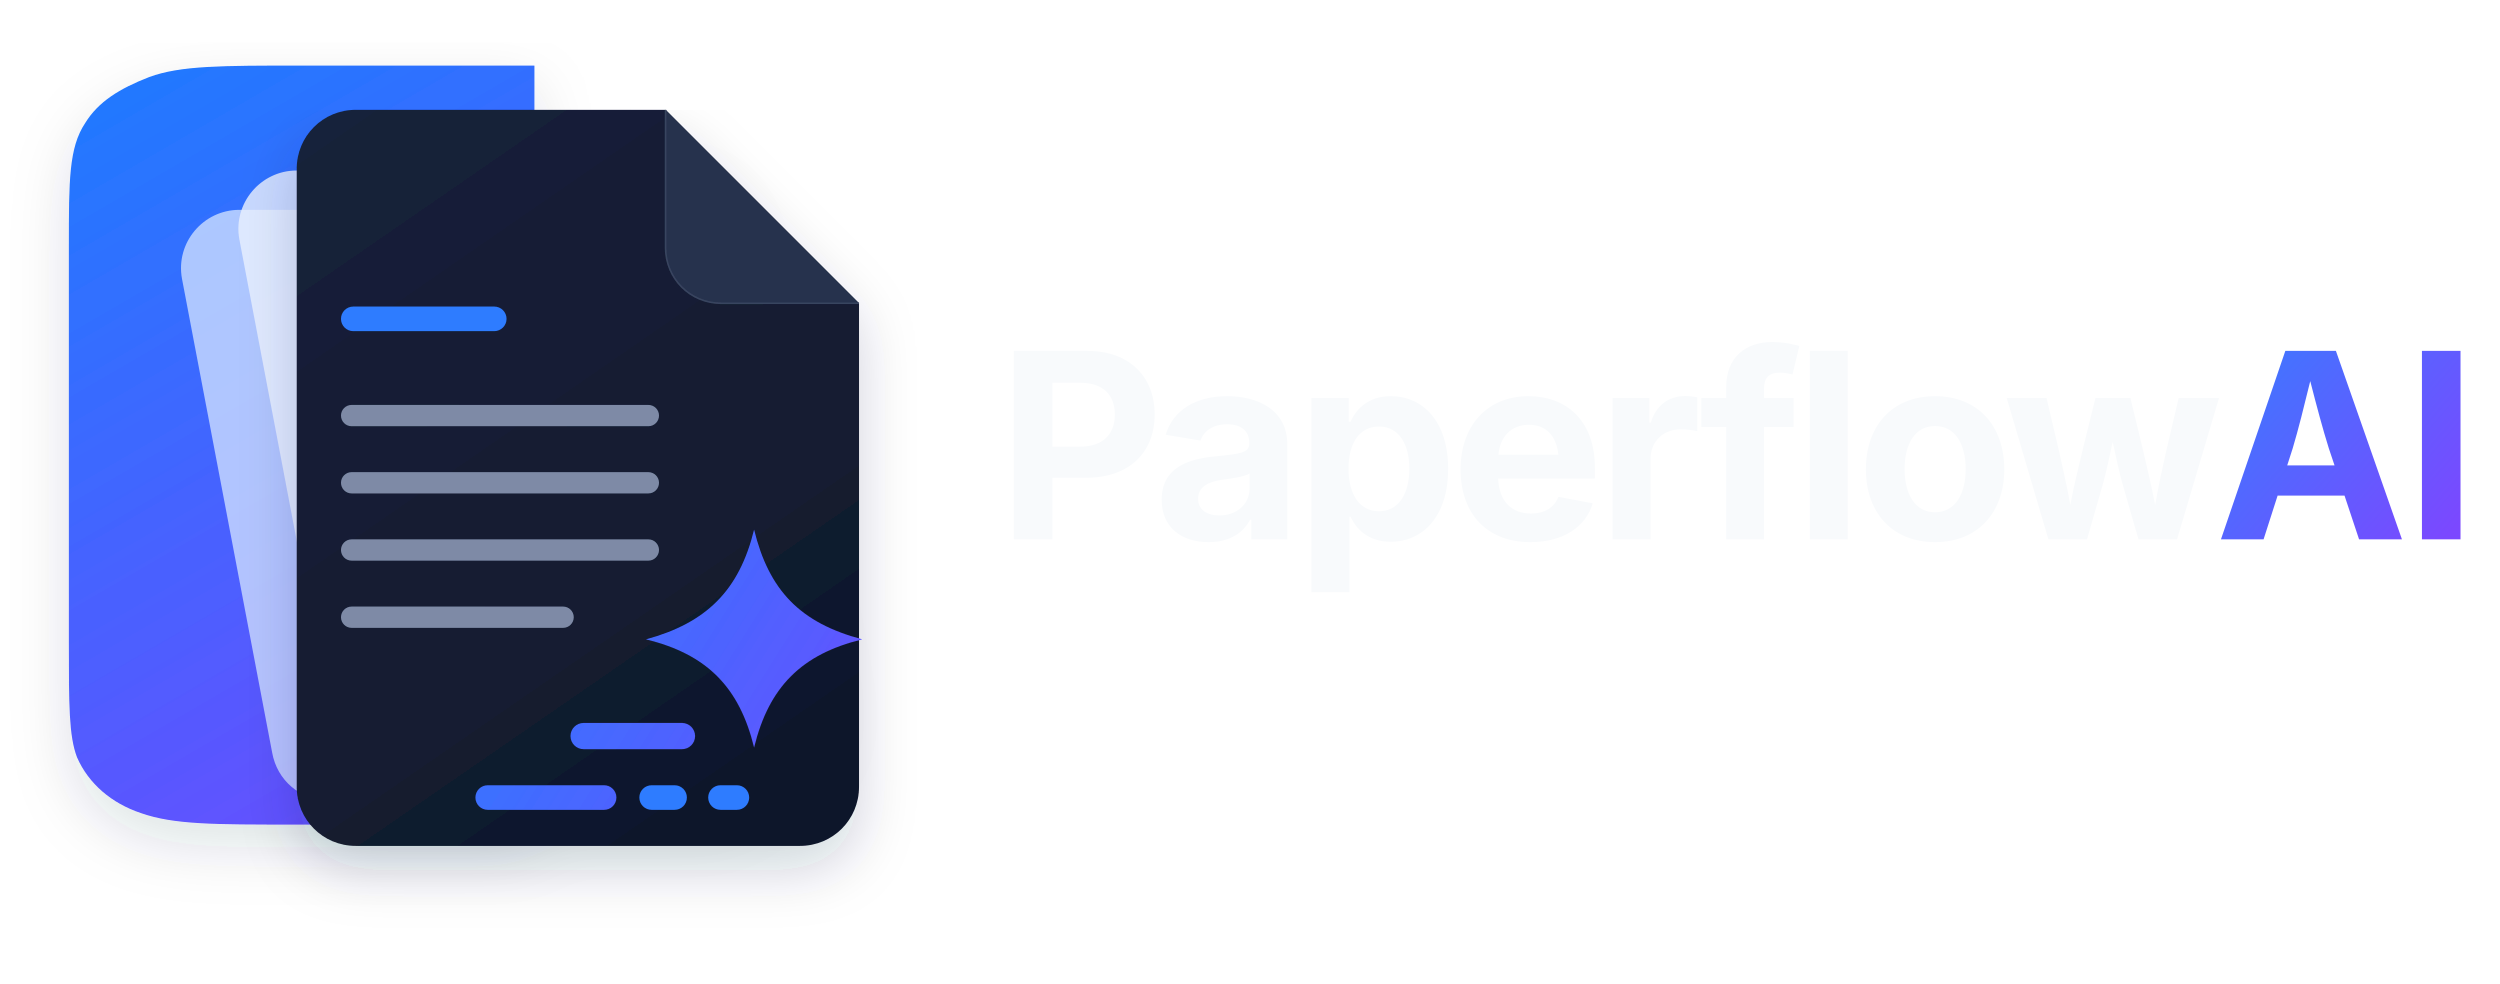
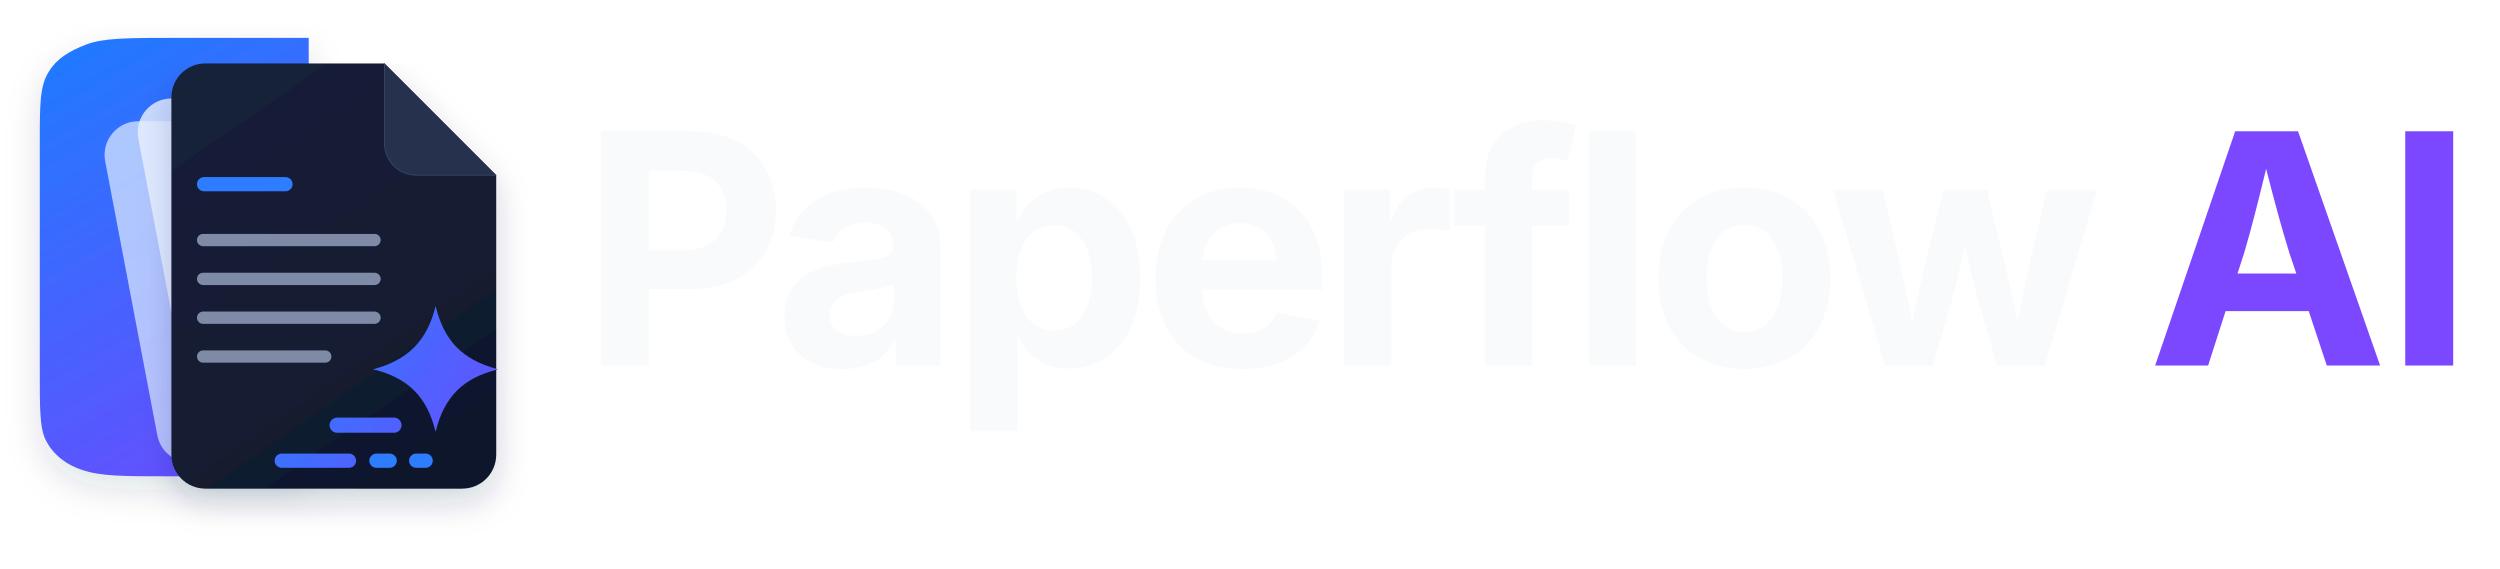
- <svg xmlns="http://www.w3.org/2000/svg" width="1525" height="600" viewBox="118 178 1525 600" fill="none">
+ <svg xmlns="http://www.w3.org/2000/svg" width="2640" height="600" viewBox="118 178 2640 600" fill="none">
  <defs>
    <linearGradient id="folderGradient" x1="162" y1="218" x2="444" y2="704" gradientUnits="userSpaceOnUse">
      <stop offset="0" stop-color="#1E7BFF" />
      <stop offset="1" stop-color="#7049FF" />
    </linearGradient>
    <linearGradient id="aiGradient" x1="1470" y1="390" x2="1608" y2="509" gradientUnits="userSpaceOnUse">
      <stop offset="0" stop-color="#397BFF" />
      <stop offset="1" stop-color="#7B48FF" />
    </linearGradient>
    <linearGradient id="bluePurple" x1="425" y1="522" x2="670" y2="676" gradientUnits="userSpaceOnUse">
      <stop offset="0" stop-color="#2E7BFF" />
      <stop offset="1" stop-color="#7049FF" />
    </linearGradient>
    <linearGradient id="paperFill" x1="296" y1="260" x2="610" y2="715" gradientUnits="userSpaceOnUse">
      <stop offset="0" stop-color="#17213A" />
      <stop offset="1" stop-color="#0F172A" />
    </linearGradient>
    <filter id="softShadow" x="120" y="190" width="570" height="570" filterUnits="userSpaceOnUse" color-interpolation-filters="sRGB">
      <feDropShadow dx="0" dy="14" stdDeviation="18" flood-color="#10284D" flood-opacity="0.13" />
    </filter>
    <filter id="paperShadow" x="250" y="230" width="460" height="520" filterUnits="userSpaceOnUse" color-interpolation-filters="sRGB">
      <feDropShadow dx="0" dy="15" stdDeviation="17" flood-color="#10284D" flood-opacity="0.18" />
    </filter>
  </defs>
  <g id="PaperflowAI-logo" filter="url(#softShadow)">
    <path d="M160 328C160 288 160 268 170 253C178 240 191 232 209 225C228 218 253 218 302 218H444V681H298C248 681 224 681 204 674C186 668 172 656 165 640C160 627 160 608 160 570V328Z" fill="url(#folderGradient)" />
    <path d="M229 348C225 326 242 306 264 306H496C513 306 527 318 530 335L585 624C589 646 572 666 550 666H318C301 666 287 654 284 637L229 348Z" fill="#CFE0FF" opacity="0.78" />
    <path d="M264 324C260 302 277 282 299 282H531C548 282 562 294 565 311L620 600C624 622 607 642 585 642H353C336 642 322 630 319 613L264 324Z" fill="#E9F0FF" opacity="0.82" />
  </g>
  <g id="PaperflowAI-document" filter="url(#paperShadow)">
    <path d="M299 281C299 261 315 245 335 245H524L642 363V658C642 678 626 694 606 694H335C315 694 299 678 299 658V281Z" fill="url(#paperFill)" />
    <path d="M524 245V329C524 348 539 363 558 363H642L524 245Z" fill="#25314D" />
    <path d="M524 245V329C524 348 539 363 558 363H642" stroke="#39445F" stroke-width="1" />
    <rect x="326" y="365" width="101" height="15" rx="7.5" fill="#2F7BFF" />
    <rect x="326" y="425" width="194" height="13" rx="6.5" fill="#7E8AA6" />
    <rect x="326" y="466" width="194" height="13" rx="6.5" fill="#7E8AA6" />
    <rect x="326" y="507" width="194" height="13" rx="6.5" fill="#7E8AA6" />
    <rect x="326" y="548" width="142" height="13" rx="6.5" fill="#7E8AA6" />
    <path d="M578 501C587 538 606 558 644 568C607 577 587 597 578 634C569 597 549 577 512 568C549 558 569 538 578 501Z" fill="url(#bluePurple)" />
    <rect x="466" y="619" width="76" height="16" rx="8" fill="url(#bluePurple)" />
    <rect x="408" y="657" width="86" height="15" rx="7.5" fill="url(#bluePurple)" />
    <rect x="508" y="657" width="29" height="15" rx="7.5" fill="#2F7BFF" />
    <rect x="550" y="657" width="25" height="15" rx="7.5" fill="#2F7BFF" />
  </g>
  <g id="PaperflowAI-wordmark">
-     <text x="726" y="507" font-family="Inter, Avenir Next, Segoe UI, Helvetica, Arial, sans-serif" font-size="158" font-weight="700" letter-spacing="-5" fill="#F8FAFC">Paperflow</text>
-     <text x="1469" y="507" font-family="Inter, Avenir Next, Segoe UI, Helvetica, Arial, sans-serif" font-size="158" font-weight="700" letter-spacing="-2" fill="url(#aiGradient)">AI</text>
+     <text x="730" y="564" font-family="Inter, Avenir Next, Segoe UI, Helvetica, Arial, sans-serif" font-size="340" font-weight="700" letter-spacing="-11" fill="#F8FAFC">Paperflow<tspan dx="48" letter-spacing="-4" fill="url(#aiGradient)">AI</tspan>
+     </text>
  </g>
</svg>
